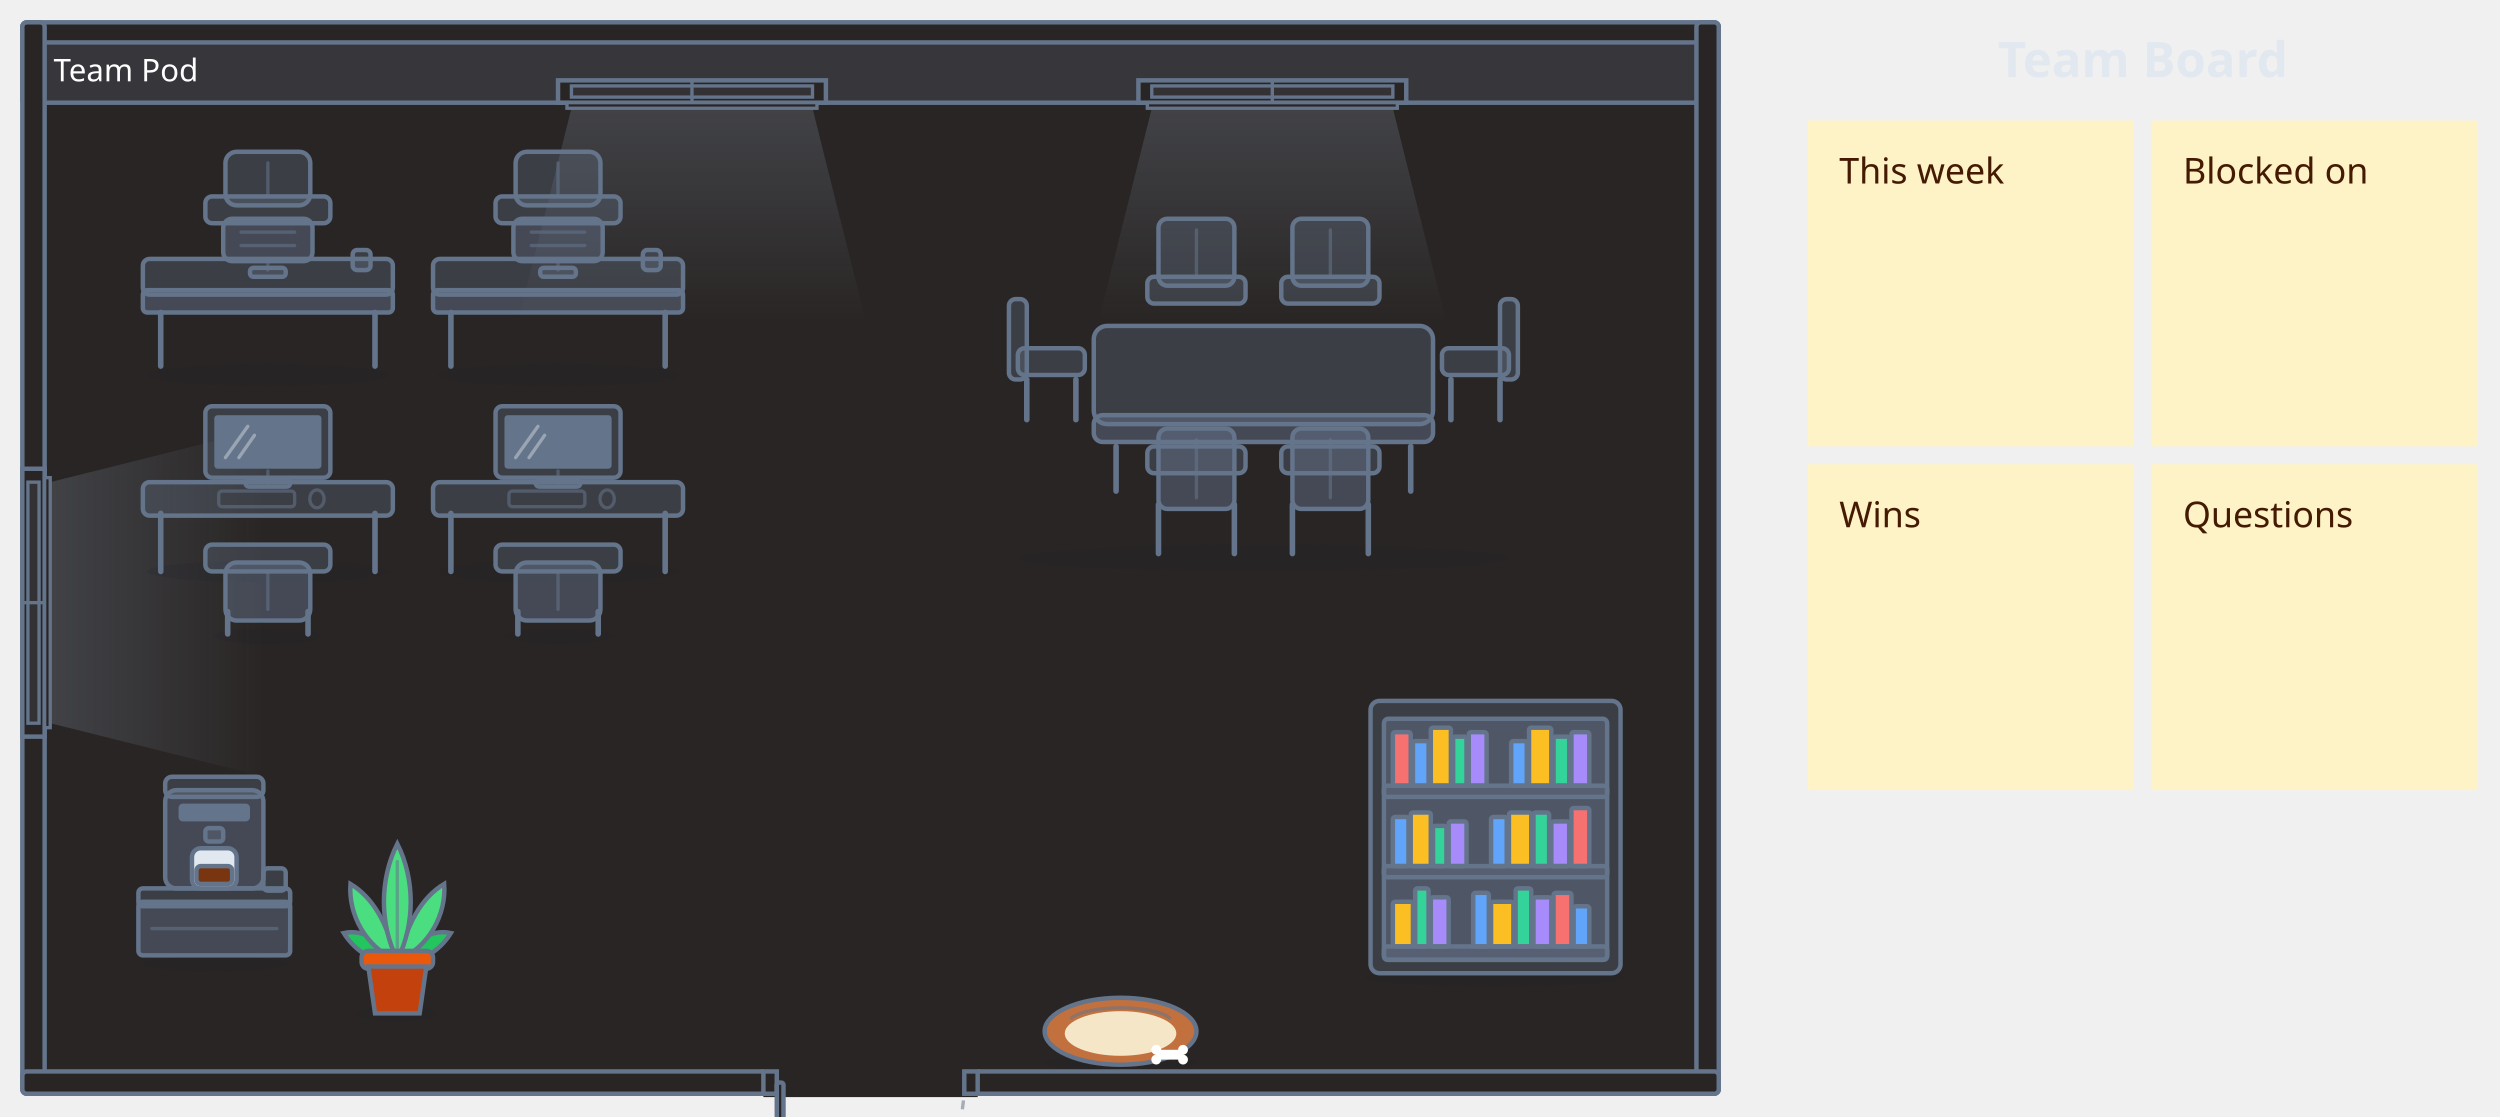
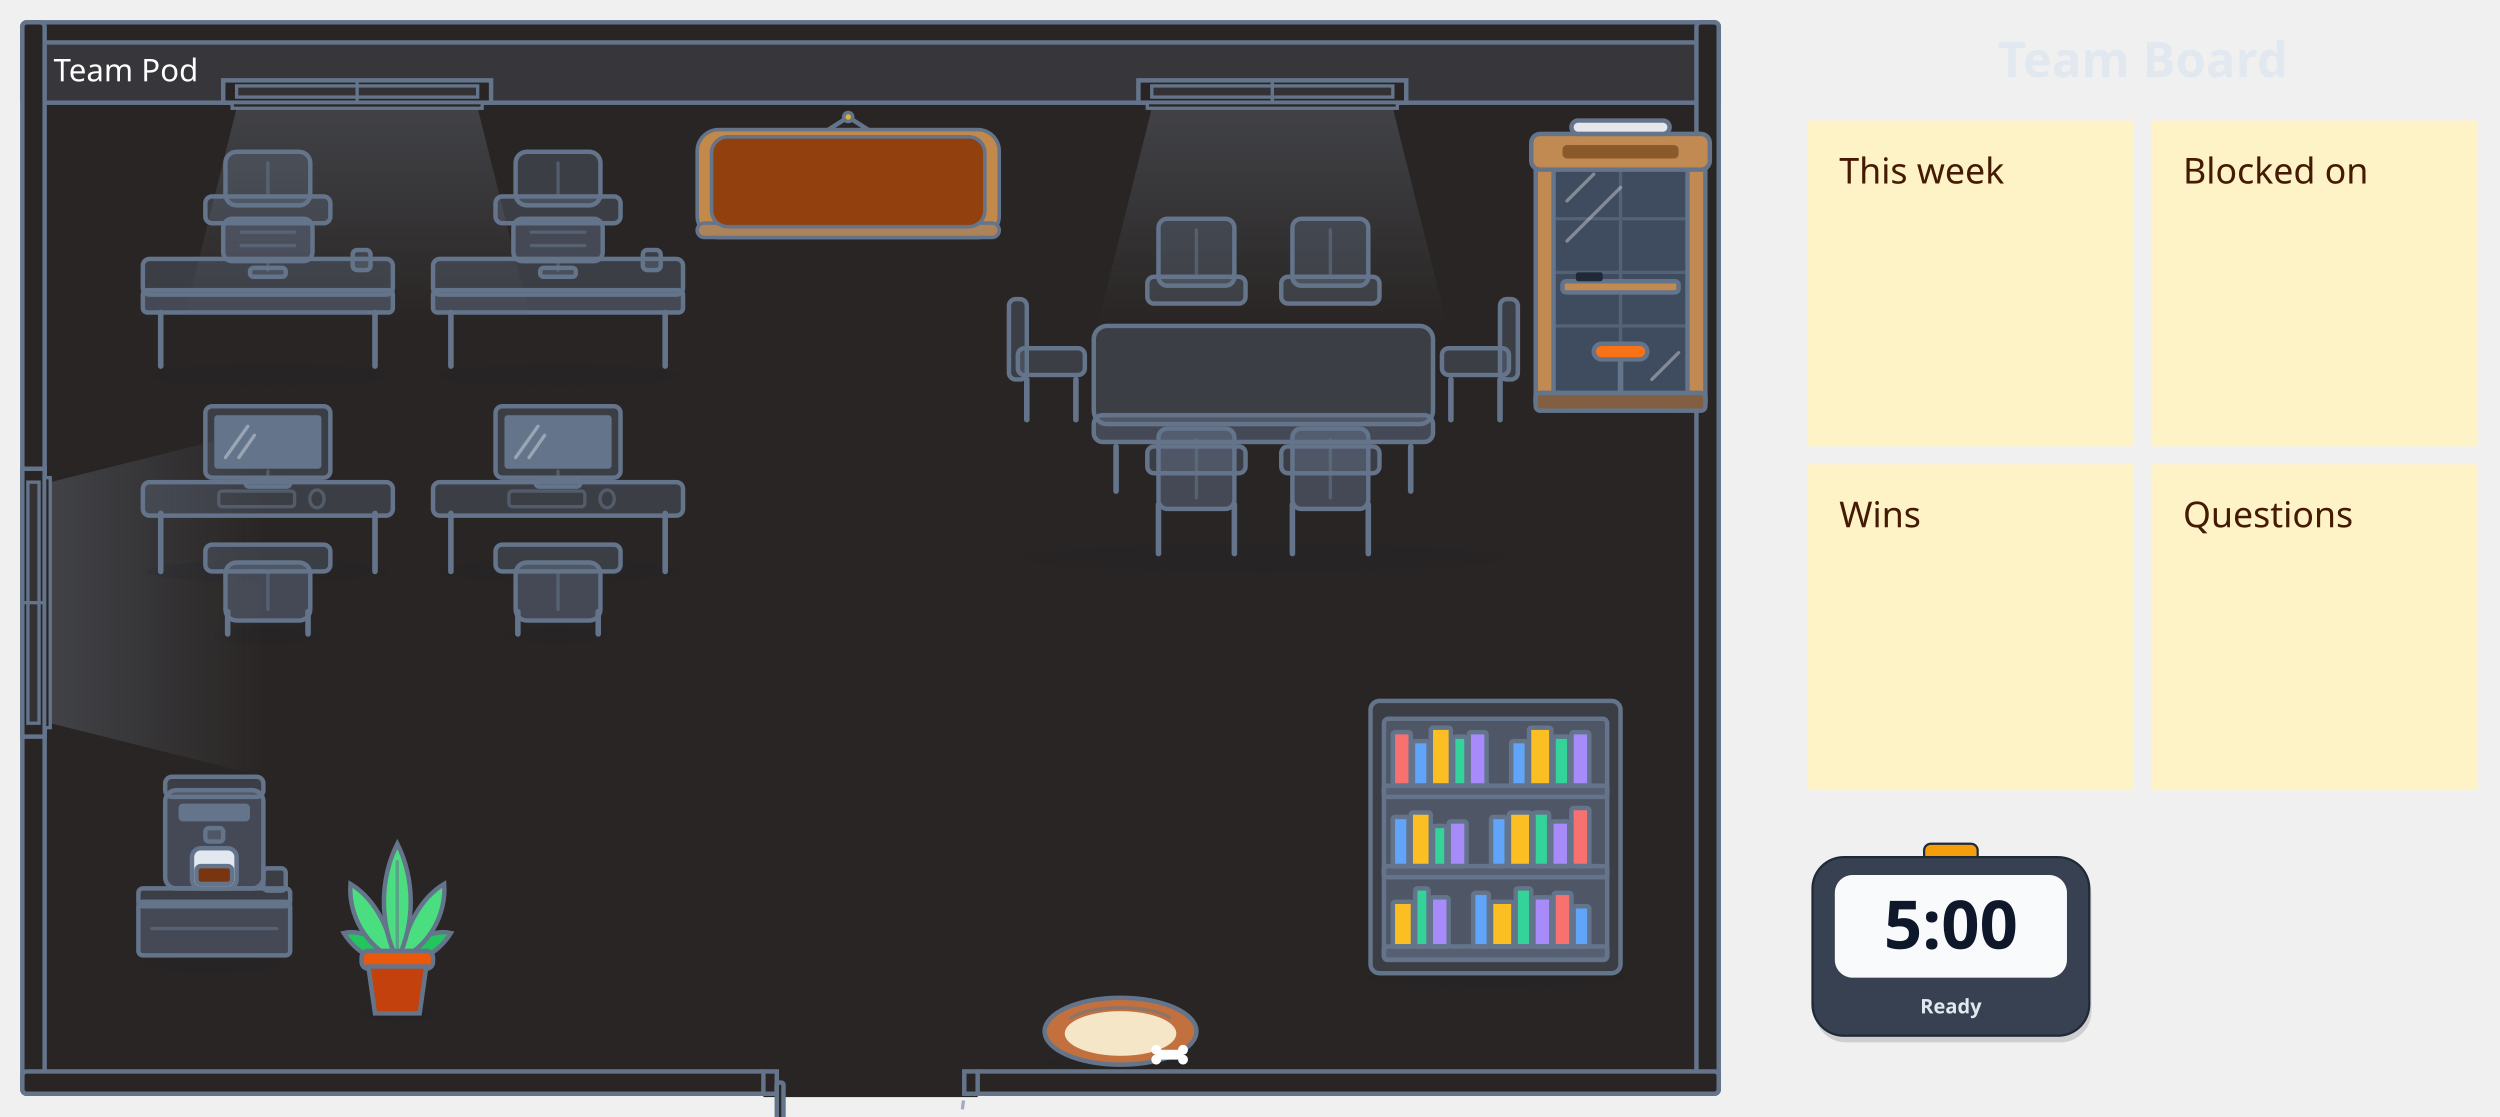
<svg xmlns="http://www.w3.org/2000/svg" width="1120" height="500" viewBox="-560 -262 1120 500">
  <g>
    <g font-family="system-ui, sans-serif">
      <g transform="translate(-550 -252)">
        <rect x="0" y="26" width="760" height="454" rx="3" fill="#292524" />
        <rect x="0" y="0" width="760" height="10" rx="2" fill="#292524" stroke="#64748b" stroke-width="2" />
        <rect x="0" y="9" width="760" height="27" rx="1" fill="#292524" stroke="#64748b" stroke-width="2" />
        <rect x="0" y="9" width="760" height="27" rx="1" fill="#64748b" opacity="0.22" />
        <rect x="0" y="0" width="10" height="480" rx="2" fill="#292524" stroke="#64748b" stroke-width="2" />
        <rect x="750" y="0" width="10" height="480" rx="2" fill="#292524" stroke="#64748b" stroke-width="2" />
        <rect x="0" y="470" width="760" height="10" rx="2" fill="#292524" stroke="#64748b" stroke-width="2" />
      </g>
    </g>
    <text x="-536" y="-231" font-family="system-ui, sans-serif" font-size="14" font-weight="400" fill="#ffffff" text-anchor="start" dominant-baseline="central">
      <tspan x="-536" dy="0">Team Pod</tspan>
    </text>
  </g>
  <g>
    <g font-family="system-ui, sans-serif">
-       <g transform="translate(-310 -233)">
+       <g transform="translate(-460 -233)">
        <defs>
          <linearGradient id="window-light-team-pod-2" gradientUnits="userSpaceOnUse" x1="0" y1="19.5" x2="0" y2="115.5">
            <stop offset="0" stop-color="#bfdbfe" stop-opacity="0.16" />
            <stop offset="1" stop-color="#bfdbfe" stop-opacity="0" />
          </linearGradient>
        </defs>
        <path d="M6 19.5L114 19.5L138 115.5L-18 115.5Z" fill="url(#window-light-team-pod-2)" />
        <rect x="0" y="7" width="120" height="10" fill="#292524" stroke="#64748b" stroke-width="2" />
        <rect x="6" y="9.5" width="108" height="5" fill="#64748b" fill-opacity="0.16" stroke="#64748b" stroke-width="1.5" />
        <path d="M60 7V17" stroke="#64748b" stroke-width="1.5" />
        <rect x="4" y="17" width="112" height="2.5" fill="#292524" stroke="#64748b" stroke-width="1.5" />
      </g>
    </g>
  </g>
  <g>
    <g font-family="system-ui, sans-serif">
      <g transform="translate(-50 -233)">
        <defs>
          <linearGradient id="window-light-team-pod-3" gradientUnits="userSpaceOnUse" x1="0" y1="19.5" x2="0" y2="115.5">
            <stop offset="0" stop-color="#bfdbfe" stop-opacity="0.16" />
            <stop offset="1" stop-color="#bfdbfe" stop-opacity="0" />
          </linearGradient>
        </defs>
        <path d="M6 19.5L114 19.5L138 115.5L-18 115.5Z" fill="url(#window-light-team-pod-3)" />
        <rect x="0" y="7" width="120" height="10" fill="#292524" stroke="#64748b" stroke-width="2" />
        <rect x="6" y="9.5" width="108" height="5" fill="#64748b" fill-opacity="0.16" stroke="#64748b" stroke-width="1.5" />
        <path d="M60 7V17" stroke="#64748b" stroke-width="1.5" />
        <rect x="4" y="17" width="112" height="2.5" fill="#292524" stroke="#64748b" stroke-width="1.5" />
      </g>
    </g>
  </g>
  <g transform="rotate(270 -545 8)">
    <g font-family="system-ui, sans-serif">
      <g transform="translate(-605 -4)">
        <defs>
          <linearGradient id="window-light-team-pod-4" gradientUnits="userSpaceOnUse" x1="0" y1="19.5" x2="0" y2="115.5">
            <stop offset="0" stop-color="#bfdbfe" stop-opacity="0.16" />
            <stop offset="1" stop-color="#bfdbfe" stop-opacity="0" />
          </linearGradient>
        </defs>
        <path d="M6 19.5L114 19.5L138 115.5L-18 115.5Z" fill="url(#window-light-team-pod-4)" />
        <rect x="0" y="7" width="120" height="10" fill="#292524" stroke="#64748b" stroke-width="2" />
        <rect x="6" y="9.5" width="108" height="5" fill="#64748b" fill-opacity="0.16" stroke="#64748b" stroke-width="1.5" />
        <path d="M60 7V17" stroke="#64748b" stroke-width="1.5" />
        <rect x="4" y="17" width="112" height="2.5" fill="#292524" stroke="#64748b" stroke-width="1.5" />
      </g>
    </g>
  </g>
  <g>
    <g font-family="system-ui, sans-serif">
      <g transform="translate(-218 211)">
        <rect x="0" y="5.5" width="96" height="13" fill="#292524" />
        <rect x="0" y="7" width="6" height="10" fill="#292524" stroke="#64748b" stroke-width="2" />
        <rect x="90" y="7" width="6" height="10" fill="#292524" stroke="#64748b" stroke-width="2" />
        <path d="M90 12 A84 84 0 0 1 7.5 96" fill="none" stroke="#64748b" stroke-width="1.5" opacity="0.55" stroke-dasharray="4 4" />
        <rect x="6" y="12" width="3" height="84" rx="1" fill="#292524" stroke="#64748b" stroke-width="2" />
      </g>
    </g>
  </g>
  <g>
    <g font-family="system-ui, sans-serif">
      <svg x="-500" y="-196" width="120" height="112" viewBox="0 0 120 112" preserveAspectRatio="xMidYMid meet" overflow="visible">
        <ellipse cx="60" cy="102" rx="54" ry="5" fill="#0f172a" opacity="0.12" />
        <rect x="41" y="2" width="38" height="24" rx="5" fill="rgba(100, 116, 139, 0.32)" stroke="#64748b" stroke-width="2" />
        <path d="M60 7v14" fill="none" stroke="#64748b" stroke-width="1.5" opacity="0.55" stroke-linecap="round" />
        <rect x="32" y="22" width="56" height="12" rx="3" fill="rgba(100, 116, 139, 0.32)" stroke="#64748b" stroke-width="2" />
        <path d="M12 74v24M108 74v24" fill="none" stroke="#64748b" stroke-width="2.5" stroke-linecap="round" />
        <rect x="4" y="50" width="112" height="16" rx="3" fill="rgba(100, 116, 139, 0.32)" stroke="#64748b" stroke-width="2" />
        <rect x="4" y="64" width="112" height="10" rx="2" fill="rgba(100, 116, 139, 0.32)" stroke="#64748b" stroke-width="2" />
        <rect x="4" y="64" width="112" height="10" rx="2" fill="#64748b" opacity="0.22" />
        <rect x="52" y="54" width="16" height="4" rx="1.5" fill="rgba(100, 116, 139, 0.32)" stroke="#64748b" stroke-width="2" />
        <path d="M60 50v5" fill="none" stroke="#64748b" stroke-width="1.5" opacity="0.55" stroke-linecap="round" />
        <rect x="40" y="32" width="40" height="19" rx="4" fill="rgba(100, 116, 139, 0.32)" stroke="#64748b" stroke-width="2" />
        <rect x="40" y="32" width="40" height="19" rx="4" fill="#64748b" opacity="0.22" />
        <path d="M48 38h24M48 44h24" fill="none" stroke="#64748b" stroke-width="1.5" opacity="0.55" stroke-linecap="round" />
        <rect x="98" y="46" width="8" height="9" rx="2" fill="rgba(100, 116, 139, 0.32)" stroke="#64748b" stroke-width="2" />
      </svg>
    </g>
  </g>
  <g>
    <g font-family="system-ui, sans-serif">
      <svg x="-370" y="-196" width="120" height="112" viewBox="0 0 120 112" preserveAspectRatio="xMidYMid meet" overflow="visible">
        <ellipse cx="60" cy="102" rx="54" ry="5" fill="#0f172a" opacity="0.12" />
        <rect x="41" y="2" width="38" height="24" rx="5" fill="rgba(100, 116, 139, 0.32)" stroke="#64748b" stroke-width="2" />
        <path d="M60 7v14" fill="none" stroke="#64748b" stroke-width="1.5" opacity="0.55" stroke-linecap="round" />
        <rect x="32" y="22" width="56" height="12" rx="3" fill="rgba(100, 116, 139, 0.32)" stroke="#64748b" stroke-width="2" />
        <path d="M12 74v24M108 74v24" fill="none" stroke="#64748b" stroke-width="2.5" stroke-linecap="round" />
        <rect x="4" y="50" width="112" height="16" rx="3" fill="rgba(100, 116, 139, 0.32)" stroke="#64748b" stroke-width="2" />
        <rect x="4" y="64" width="112" height="10" rx="2" fill="rgba(100, 116, 139, 0.32)" stroke="#64748b" stroke-width="2" />
        <rect x="4" y="64" width="112" height="10" rx="2" fill="#64748b" opacity="0.22" />
        <rect x="52" y="54" width="16" height="4" rx="1.5" fill="rgba(100, 116, 139, 0.32)" stroke="#64748b" stroke-width="2" />
        <path d="M60 50v5" fill="none" stroke="#64748b" stroke-width="1.5" opacity="0.55" stroke-linecap="round" />
        <rect x="40" y="32" width="40" height="19" rx="4" fill="rgba(100, 116, 139, 0.32)" stroke="#64748b" stroke-width="2" />
        <rect x="40" y="32" width="40" height="19" rx="4" fill="#64748b" opacity="0.22" />
        <path d="M48 38h24M48 44h24" fill="none" stroke="#64748b" stroke-width="1.5" opacity="0.55" stroke-linecap="round" />
        <rect x="98" y="46" width="8" height="9" rx="2" fill="rgba(100, 116, 139, 0.32)" stroke="#64748b" stroke-width="2" />
      </svg>
    </g>
  </g>
  <g>
    <g font-family="system-ui, sans-serif">
      <svg x="-500" y="-84" width="120" height="112" viewBox="0 0 120 112" preserveAspectRatio="xMidYMid meet" overflow="visible">
        <ellipse cx="60" cy="78" rx="54" ry="5" fill="#0f172a" opacity="0.12" />
        <path d="M12 52v26M108 52v26" fill="none" stroke="#64748b" stroke-width="2.5" stroke-linecap="round" />
        <rect x="4" y="38" width="112" height="15" rx="3" fill="rgba(100, 116, 139, 0.32)" stroke="#64748b" stroke-width="2" />
        <path d="M60 33v6" fill="none" stroke="#64748b" stroke-width="1.5" opacity="0.55" stroke-linecap="round" />
        <rect x="50" y="37" width="20" height="3" rx="1.5" fill="rgba(100, 116, 139, 0.32)" stroke="#64748b" stroke-width="2" />
        <rect x="32" y="4" width="56" height="32" rx="3" fill="rgba(100, 116, 139, 0.32)" stroke="#64748b" stroke-width="2" />
        <rect x="36" y="8" width="48" height="24" rx="1.5" fill="#64748b" />
        <path d="M41 27l10-14M47 27l7-10" fill="none" stroke="#ffffff" stroke-width="1.5" opacity="0.35" stroke-linecap="round" />
        <rect x="38" y="42" width="34" height="7" rx="1.5" fill="none" stroke="#64748b" stroke-width="1.5" opacity="0.55" stroke-linecap="round" />
        <ellipse cx="82" cy="45.5" rx="3.2" ry="4" fill="none" stroke="#64748b" stroke-width="1.5" opacity="0.55" stroke-linecap="round" />
        <ellipse cx="60" cy="107" rx="24" ry="3.5" fill="#0f172a" opacity="0.12" />
        <rect x="32" y="66" width="56" height="12" rx="3" fill="rgba(100, 116, 139, 0.32)" stroke="#64748b" stroke-width="2" />
        <path d="M42 96v10M78 96v10" fill="none" stroke="#64748b" stroke-width="2.5" stroke-linecap="round" />
        <rect x="41" y="74" width="38" height="26" rx="5" fill="rgba(100, 116, 139, 0.32)" stroke="#64748b" stroke-width="2" />
        <rect x="41" y="74" width="38" height="26" rx="5" fill="#64748b" opacity="0.22" />
        <path d="M60 79v16" fill="none" stroke="#64748b" stroke-width="1.5" opacity="0.55" stroke-linecap="round" />
      </svg>
    </g>
  </g>
  <g>
    <g font-family="system-ui, sans-serif">
      <svg x="-370" y="-84" width="120" height="112" viewBox="0 0 120 112" preserveAspectRatio="xMidYMid meet" overflow="visible">
        <ellipse cx="60" cy="78" rx="54" ry="5" fill="#0f172a" opacity="0.12" />
        <path d="M12 52v26M108 52v26" fill="none" stroke="#64748b" stroke-width="2.5" stroke-linecap="round" />
        <rect x="4" y="38" width="112" height="15" rx="3" fill="rgba(100, 116, 139, 0.32)" stroke="#64748b" stroke-width="2" />
        <path d="M60 33v6" fill="none" stroke="#64748b" stroke-width="1.5" opacity="0.55" stroke-linecap="round" />
        <rect x="50" y="37" width="20" height="3" rx="1.5" fill="rgba(100, 116, 139, 0.32)" stroke="#64748b" stroke-width="2" />
        <rect x="32" y="4" width="56" height="32" rx="3" fill="rgba(100, 116, 139, 0.32)" stroke="#64748b" stroke-width="2" />
        <rect x="36" y="8" width="48" height="24" rx="1.5" fill="#64748b" />
        <path d="M41 27l10-14M47 27l7-10" fill="none" stroke="#ffffff" stroke-width="1.5" opacity="0.35" stroke-linecap="round" />
        <rect x="38" y="42" width="34" height="7" rx="1.5" fill="none" stroke="#64748b" stroke-width="1.5" opacity="0.55" stroke-linecap="round" />
        <ellipse cx="82" cy="45.5" rx="3.2" ry="4" fill="none" stroke="#64748b" stroke-width="1.5" opacity="0.55" stroke-linecap="round" />
        <ellipse cx="60" cy="107" rx="24" ry="3.5" fill="#0f172a" opacity="0.12" />
        <rect x="32" y="66" width="56" height="12" rx="3" fill="rgba(100, 116, 139, 0.32)" stroke="#64748b" stroke-width="2" />
        <path d="M42 96v10M78 96v10" fill="none" stroke="#64748b" stroke-width="2.5" stroke-linecap="round" />
        <rect x="41" y="74" width="38" height="26" rx="5" fill="rgba(100, 116, 139, 0.32)" stroke="#64748b" stroke-width="2" />
        <rect x="41" y="74" width="38" height="26" rx="5" fill="#64748b" opacity="0.22" />
        <path d="M60 79v16" fill="none" stroke="#64748b" stroke-width="1.5" opacity="0.55" stroke-linecap="round" />
+       </svg>
+     </g>
+   </g>
+   <g>
+     <g font-family="system-ui, sans-serif">
+       <svg x="-248" y="-212" width="136" height="58" viewBox="0 0 168 72" preserveAspectRatio="xMidYMid meet" overflow="visible">
+         <path d="M70 12L84 3L98 12" fill="none" stroke="#64748b" stroke-width="2.5" stroke-linecap="round" />
+         <ellipse cx="84" cy="3" rx="2.5" ry="2.5" fill="#e0b232" stroke="#64748b" stroke-width="2" />
+         <rect x="0" y="10" width="168" height="60" rx="12" fill="#c2894b" stroke="#64748b" stroke-width="2" />
+         <rect x="0" y="62" width="168" height="8" rx="4" fill="#c2894b" stroke="#64748b" stroke-width="2" />
+         <rect x="0" y="62" width="168" height="8" rx="4" fill="#64748b" opacity="0.22" />
+         <rect x="8" y="14" width="152" height="50" rx="9" fill="#92400e" stroke="#64748b" stroke-width="2" />
      </svg>
    </g>
  </g>
  <g>
    <g font-family="system-ui, sans-serif">
      <svg x="-110" y="-172" width="232" height="168" viewBox="0 0 232 168" preserveAspectRatio="xMidYMid meet" overflow="visible">
        <ellipse cx="116" cy="160" rx="110" ry="6" fill="#0f172a" opacity="0.12" />
        <rect x="69" y="8" width="34" height="30" rx="4" fill="rgba(100, 116, 139, 0.32)" stroke="#64748b" stroke-width="2" />
        <path d="M86 13v20" fill="none" stroke="#64748b" stroke-width="1.5" opacity="0.55" stroke-linecap="round" />
        <rect x="64" y="34" width="44" height="12" rx="3" fill="rgba(100, 116, 139, 0.32)" stroke="#64748b" stroke-width="2" />
        <rect x="129" y="8" width="34" height="30" rx="4" fill="rgba(100, 116, 139, 0.32)" stroke="#64748b" stroke-width="2" />
        <path d="M146 13v20" fill="none" stroke="#64748b" stroke-width="1.5" opacity="0.55" stroke-linecap="round" />
        <rect x="124" y="34" width="44" height="12" rx="3" fill="rgba(100, 116, 139, 0.32)" stroke="#64748b" stroke-width="2" />
        <path d="M10 80v18M32 80v18" fill="none" stroke="#64748b" stroke-width="2.5" stroke-linecap="round" />
        <rect x="6" y="66" width="30" height="12" rx="3" fill="rgba(100, 116, 139, 0.32)" stroke="#64748b" stroke-width="2" />
        <rect x="2" y="44" width="8" height="36" rx="3" fill="rgba(100, 116, 139, 0.32)" stroke="#64748b" stroke-width="2" />
        <path d="M200 80v18M222 80v18" fill="none" stroke="#64748b" stroke-width="2.5" stroke-linecap="round" />
        <rect x="196" y="66" width="30" height="12" rx="3" fill="rgba(100, 116, 139, 0.32)" stroke="#64748b" stroke-width="2" />
        <rect x="222" y="44" width="8" height="36" rx="3" fill="rgba(100, 116, 139, 0.32)" stroke="#64748b" stroke-width="2" />
        <path d="M50 110v20M182 110v20" fill="none" stroke="#64748b" stroke-width="2.5" stroke-linecap="round" />
        <rect x="40" y="56" width="152" height="44" rx="6" fill="rgba(100, 116, 139, 0.32)" stroke="#64748b" stroke-width="2" />
        <rect x="40" y="96" width="152" height="12" rx="4" fill="rgba(100, 116, 139, 0.32)" stroke="#64748b" stroke-width="2" />
        <rect x="40" y="96" width="152" height="12" rx="4" fill="#64748b" opacity="0.22" />
        <path d="M69 136v22M103 136v22" fill="none" stroke="#64748b" stroke-width="2.5" stroke-linecap="round" />
        <rect x="64" y="110" width="44" height="12" rx="3" fill="rgba(100, 116, 139, 0.32)" stroke="#64748b" stroke-width="2" />
        <rect x="69" y="102" width="34" height="36" rx="4" fill="rgba(100, 116, 139, 0.32)" stroke="#64748b" stroke-width="2" />
        <rect x="69" y="102" width="34" height="36" rx="4" fill="#64748b" opacity="0.22" />
        <path d="M86 107v26" fill="none" stroke="#64748b" stroke-width="1.5" opacity="0.55" stroke-linecap="round" />
        <path d="M129 136v22M163 136v22" fill="none" stroke="#64748b" stroke-width="2.5" stroke-linecap="round" />
        <rect x="124" y="110" width="44" height="12" rx="3" fill="rgba(100, 116, 139, 0.32)" stroke="#64748b" stroke-width="2" />
        <rect x="129" y="102" width="34" height="36" rx="4" fill="rgba(100, 116, 139, 0.32)" stroke="#64748b" stroke-width="2" />
        <rect x="129" y="102" width="34" height="36" rx="4" fill="#64748b" opacity="0.22" />
        <path d="M146 107v26" fill="none" stroke="#64748b" stroke-width="1.5" opacity="0.55" stroke-linecap="round" />
+       </svg>
+     </g>
+   </g>
+   <g>
+     <g font-family="system-ui, sans-serif">
+       <svg x="126" y="-212" width="80" height="136" viewBox="0 0 80 136" preserveAspectRatio="xMidYMid meet" overflow="visible">
+         <ellipse cx="40" cy="133" rx="38" ry="3" fill="#0f172a" opacity="0.12" />
+         <rect x="10" y="24" width="60" height="104" rx="0" fill="#3f4b5e" />
+         <path d="M10 48H70M10 72H70M10 96H70M40 24V128" fill="none" stroke="#64748b" stroke-width="1.5" opacity="0.55" stroke-linecap="round" />
+         <rect x="14" y="76" width="52" height="5" rx="1.5" fill="#c08a52" stroke="#64748b" stroke-width="2" />
+         <rect x="20" y="72" width="12" height="4" rx="1" fill="#1f2937" />
+         <path d="M40 110V126" fill="none" stroke="#64748b" stroke-width="2.5" stroke-linecap="round" />
+         <rect x="28" y="104" width="24" height="7" rx="3.5" fill="#f97316" stroke="#64748b" stroke-width="2" />
+         <rect x="2" y="14" width="8" height="118" rx="2" fill="#c08a52" stroke="#64748b" stroke-width="2" />
+         <rect x="70" y="14" width="8" height="118" rx="2" fill="#c08a52" stroke="#64748b" stroke-width="2" />
+         <rect x="2" y="126" width="76" height="8" rx="2" fill="#8a5a2b" stroke="#64748b" stroke-width="2" />
+         <rect x="2" y="126" width="76" height="8" rx="2" fill="#64748b" opacity="0.22" />
+         <rect x="0" y="10" width="80" height="16" rx="4" fill="#c08a52" stroke="#64748b" stroke-width="2" />
+         <rect x="14" y="15" width="52" height="6" rx="2" fill="#8a5a2b" />
+         <rect x="18" y="4" width="44" height="6" rx="3" fill="#e5e7eb" stroke="#64748b" stroke-width="2" />
+         <path d="M16 40L28 28M16 58L40 34M54 120L66 108" fill="none" stroke="#ffffff" stroke-width="1.5" opacity="0.35" stroke-linecap="round" />
      </svg>
    </g>
  </g>
  <g>
    <g font-family="system-ui, sans-serif">
      <svg x="-500" y="78" width="72" height="96" viewBox="0 0 72 96" preserveAspectRatio="xMidYMid meet" overflow="visible">
        <ellipse cx="36" cy="92" rx="32" ry="3.5" fill="#0f172a" opacity="0.12" />
        <rect x="2" y="64" width="68" height="24" rx="2" fill="rgba(100, 116, 139, 0.32)" stroke="#64748b" stroke-width="2" />
        <rect x="2" y="64" width="68" height="24" rx="2" fill="#64748b" opacity="0.22" />
        <path d="M8 76h56" fill="none" stroke="#64748b" stroke-width="1.5" opacity="0.55" stroke-linecap="round" />
        <rect x="2" y="58" width="68" height="8" rx="2" fill="rgba(100, 116, 139, 0.32)" stroke="#64748b" stroke-width="2" />
        <rect x="14" y="14" width="44" height="44" rx="5" fill="rgba(100, 116, 139, 0.32)" stroke="#64748b" stroke-width="2" />
        <rect x="14" y="14" width="44" height="44" rx="5" fill="#64748b" opacity="0.22" />
        <rect x="14" y="8" width="44" height="9" rx="3" fill="rgba(100, 116, 139, 0.32)" stroke="#64748b" stroke-width="2" />
        <rect x="20" y="20" width="32" height="8" rx="2" fill="#64748b" />
        <rect x="32" y="31" width="8" height="6" rx="1.5" fill="rgba(100, 116, 139, 0.32)" stroke="#64748b" stroke-width="2" />
        <rect x="26" y="40" width="20" height="18" rx="4" fill="#e2e8f0" stroke="#64748b" stroke-width="2" />
        <rect x="28" y="48" width="16" height="8" rx="2" fill="#78350f" stroke="#64748b" stroke-width="2" />
        <rect x="58" y="49" width="10" height="10" rx="2" fill="rgba(100, 116, 139, 0.32)" stroke="#64748b" stroke-width="2" />
      </svg>
    </g>
  </g>
  <g>
    <g font-family="system-ui, sans-serif">
      <svg x="-410" y="108" width="56" height="88" viewBox="0 0 56 88" preserveAspectRatio="xMidYMid meet" overflow="visible">
        <ellipse cx="28" cy="84" rx="18" ry="3.5" fill="#0f172a" opacity="0.12" />
        <path d="M27 61C18 62 9 56 4 48C13 46 22 52 27 61Z" fill="#22c55e" stroke="#64748b" stroke-width="2" />
        <path d="M29 61C38 62 47 56 52 48C43 46 34 52 29 61Z" fill="#22c55e" stroke="#64748b" stroke-width="2" />
        <path d="M27 60C14 54 6 40 7 26C17 32 24 44 27 60Z" fill="#4ade80" stroke="#64748b" stroke-width="2" />
        <path d="M29 60C42 54 50 40 49 26C39 32 32 44 29 60Z" fill="#4ade80" stroke="#64748b" stroke-width="2" />
        <path d="M28 60C20 44 20 24 28 8C36 24 36 44 28 60Z" fill="#4ade80" stroke="#64748b" stroke-width="2" />
        <path d="M28 56V16" fill="none" stroke="#64748b" stroke-width="1.5" opacity="0.55" stroke-linecap="round" />
        <rect x="12" y="56" width="32" height="8" rx="3" fill="#ea580c" stroke="#64748b" stroke-width="2" />
        <path d="M15 63H41L38 84H18Z" fill="#c2410c" stroke="#64748b" stroke-width="2" />
      </svg>
    </g>
  </g>
  <g>
    <g font-family="system-ui, sans-serif">
      <svg x="50" y="48" width="120" height="132" viewBox="0 0 120 132" preserveAspectRatio="xMidYMid meet" overflow="visible">
        <ellipse cx="60" cy="128" rx="58" ry="4" fill="#0f172a" opacity="0.12" />
        <rect x="4" y="4" width="112" height="122" rx="4" fill="rgba(100, 116, 139, 0.32)" stroke="#64748b" stroke-width="2" />
        <rect x="10" y="12" width="100" height="108" rx="2" fill="rgba(100, 116, 139, 0.32)" stroke="#64748b" stroke-width="2" />
        <rect x="10" y="12" width="100" height="108" rx="2" fill="#64748b" opacity="0.22" />
        <rect x="14" y="18" width="8" height="24" rx="1" fill="#f87171" stroke="#64748b" stroke-width="2" />
        <rect x="23" y="22" width="7" height="20" rx="1" fill="#60a5fa" stroke="#64748b" stroke-width="2" />
        <rect x="31" y="16" width="9" height="26" rx="1" fill="#fbbf24" stroke="#64748b" stroke-width="2" />
        <rect x="41" y="20" width="6" height="22" rx="1" fill="#34d399" stroke="#64748b" stroke-width="2" />
        <rect x="48" y="18" width="8" height="24" rx="1" fill="#a78bfa" stroke="#64748b" stroke-width="2" />
        <rect x="67" y="22" width="7" height="20" rx="1" fill="#60a5fa" stroke="#64748b" stroke-width="2" />
        <rect x="75" y="16" width="10" height="26" rx="1" fill="#fbbf24" stroke="#64748b" stroke-width="2" />
        <rect x="86" y="20" width="7" height="22" rx="1" fill="#34d399" stroke="#64748b" stroke-width="2" />
        <rect x="94" y="18" width="8" height="24" rx="1" fill="#a78bfa" stroke="#64748b" stroke-width="2" />
        <rect x="10" y="42" width="100" height="5" rx="1.5" fill="rgba(100, 116, 139, 0.32)" stroke="#64748b" stroke-width="2" />
        <rect x="14" y="56" width="7" height="22" rx="1" fill="#60a5fa" stroke="#64748b" stroke-width="2" />
        <rect x="22" y="54" width="9" height="24" rx="1" fill="#fbbf24" stroke="#64748b" stroke-width="2" />
        <rect x="32" y="60" width="6" height="18" rx="1" fill="#34d399" stroke="#64748b" stroke-width="2" />
        <rect x="39" y="58" width="8" height="20" rx="1" fill="#a78bfa" stroke="#64748b" stroke-width="2" />
        <rect x="58" y="56" width="7" height="22" rx="1" fill="#60a5fa" stroke="#64748b" stroke-width="2" />
        <rect x="66" y="54" width="10" height="24" rx="1" fill="#fbbf24" stroke="#64748b" stroke-width="2" />
        <rect x="77" y="54" width="7" height="24" rx="1" fill="#34d399" stroke="#64748b" stroke-width="2" />
        <rect x="85" y="58" width="8" height="20" rx="1" fill="#a78bfa" stroke="#64748b" stroke-width="2" />
        <rect x="94" y="52" width="8" height="26" rx="1" fill="#f87171" stroke="#64748b" stroke-width="2" />
        <rect x="10" y="78" width="100" height="5" rx="1.5" fill="rgba(100, 116, 139, 0.32)" stroke="#64748b" stroke-width="2" />
        <rect x="14" y="94" width="9" height="20" rx="1" fill="#fbbf24" stroke="#64748b" stroke-width="2" />
        <rect x="24" y="88" width="6" height="26" rx="1" fill="#34d399" stroke="#64748b" stroke-width="2" />
        <rect x="31" y="92" width="8" height="22" rx="1" fill="#a78bfa" stroke="#64748b" stroke-width="2" />
        <rect x="50" y="90" width="7" height="24" rx="1" fill="#60a5fa" stroke="#64748b" stroke-width="2" />
        <rect x="58" y="94" width="10" height="20" rx="1" fill="#fbbf24" stroke="#64748b" stroke-width="2" />
        <rect x="69" y="88" width="7" height="26" rx="1" fill="#34d399" stroke="#64748b" stroke-width="2" />
        <rect x="77" y="92" width="8" height="22" rx="1" fill="#a78bfa" stroke="#64748b" stroke-width="2" />
        <rect x="86" y="90" width="8" height="24" rx="1" fill="#f87171" stroke="#64748b" stroke-width="2" />
        <rect x="95" y="96" width="7" height="18" rx="1" fill="#60a5fa" stroke="#64748b" stroke-width="2" />
        <rect x="10" y="114" width="100" height="6" rx="1.5" fill="rgba(100, 116, 139, 0.32)" stroke="#64748b" stroke-width="2" />
      </svg>
    </g>
  </g>
  <g>
    <g font-family="system-ui, sans-serif">
      <svg x="-94" y="170" width="72" height="48" viewBox="0 0 72 48" preserveAspectRatio="xMidYMid meet" overflow="visible">
        <ellipse cx="36" cy="44" rx="34" ry="3" fill="#0f172a" opacity="0.12" />
        <ellipse cx="36" cy="30" rx="34" ry="15" fill="#c2703d" stroke="#64748b" stroke-width="2" />
        <ellipse cx="36" cy="31" rx="25" ry="10" fill="#f5e6c8" />
        <path d="M14 24C22 18 50 18 58 24" fill="none" stroke="#64748b" stroke-width="1.5" opacity="0.55" stroke-linecap="round" />
        <path d="M52 40.5a2.2 2.2 0 1 1 2.2-2.2h7.6a2.2 2.2 0 1 1 2.2 2.2a2.2 2.2 0 1 1-2.2 2.2h-7.6a2.2 2.2 0 1 1-2.2-2.2Z" fill="#ffffff" />
      </svg>
    </g>
  </g>
  <g>
+     <g font-family="system-ui, sans-serif">
+       <g transform="translate(250 116) scale(1 1)">
+         <rect x="52" y="0" width="24" height="8" rx="3" fill="#f59e0b" stroke="#1f2937" />
+         <rect x="3" y="9" width="124" height="80" rx="14" fill="#000000" opacity="0.14" />
+         <rect x="2" y="6" width="124" height="80" rx="14" fill="#374151" stroke="#1f2937" />
+         <rect x="12" y="14" width="104" height="46" rx="8" fill="#f8fafc" />
+         <text x="64" y="47" font-size="30" font-weight="700" fill="#0f172a" text-anchor="middle">5:00</text>
+         <text x="64" y="76" font-size="9" font-weight="600" fill="#e2e8f0" text-anchor="middle">Ready</text>
+       </g>
+     </g>
+   </g>
+   <g>
    <text x="400" y="-236" font-family="system-ui, sans-serif" font-size="22" font-weight="600" fill="#e2e8f0" text-anchor="middle" dominant-baseline="central">
      <tspan x="400" dy="0">Team Board</tspan>
    </text>
  </g>
  <g>
    <rect x="250" y="-208" width="146" height="146" rx="0" fill="#fef3c7" stroke="none" stroke-width="1.5" />
    <text x="264" y="-186" font-family="system-ui, sans-serif" font-size="16" font-weight="400" fill="#451a03" text-anchor="start" dominant-baseline="central">
      <tspan x="264" dy="0">This week</tspan>
    </text>
  </g>
  <g>
    <rect x="404" y="-208" width="146" height="146" rx="0" fill="#fef3c7" stroke="none" stroke-width="1.5" />
    <text x="418" y="-186" font-family="system-ui, sans-serif" font-size="16" font-weight="400" fill="#451a03" text-anchor="start" dominant-baseline="central">
      <tspan x="418" dy="0">Blocked on</tspan>
    </text>
  </g>
  <g>
    <rect x="250" y="-54" width="146" height="146" rx="0" fill="#fef3c7" stroke="none" stroke-width="1.5" />
    <text x="264" y="-32" font-family="system-ui, sans-serif" font-size="16" font-weight="400" fill="#451a03" text-anchor="start" dominant-baseline="central">
      <tspan x="264" dy="0">Wins</tspan>
    </text>
  </g>
  <g>
    <rect x="404" y="-54" width="146" height="146" rx="0" fill="#fef3c7" stroke="none" stroke-width="1.5" />
    <text x="418" y="-32" font-family="system-ui, sans-serif" font-size="16" font-weight="400" fill="#451a03" text-anchor="start" dominant-baseline="central">
      <tspan x="418" dy="0">Questions</tspan>
    </text>
  </g>
</svg>
